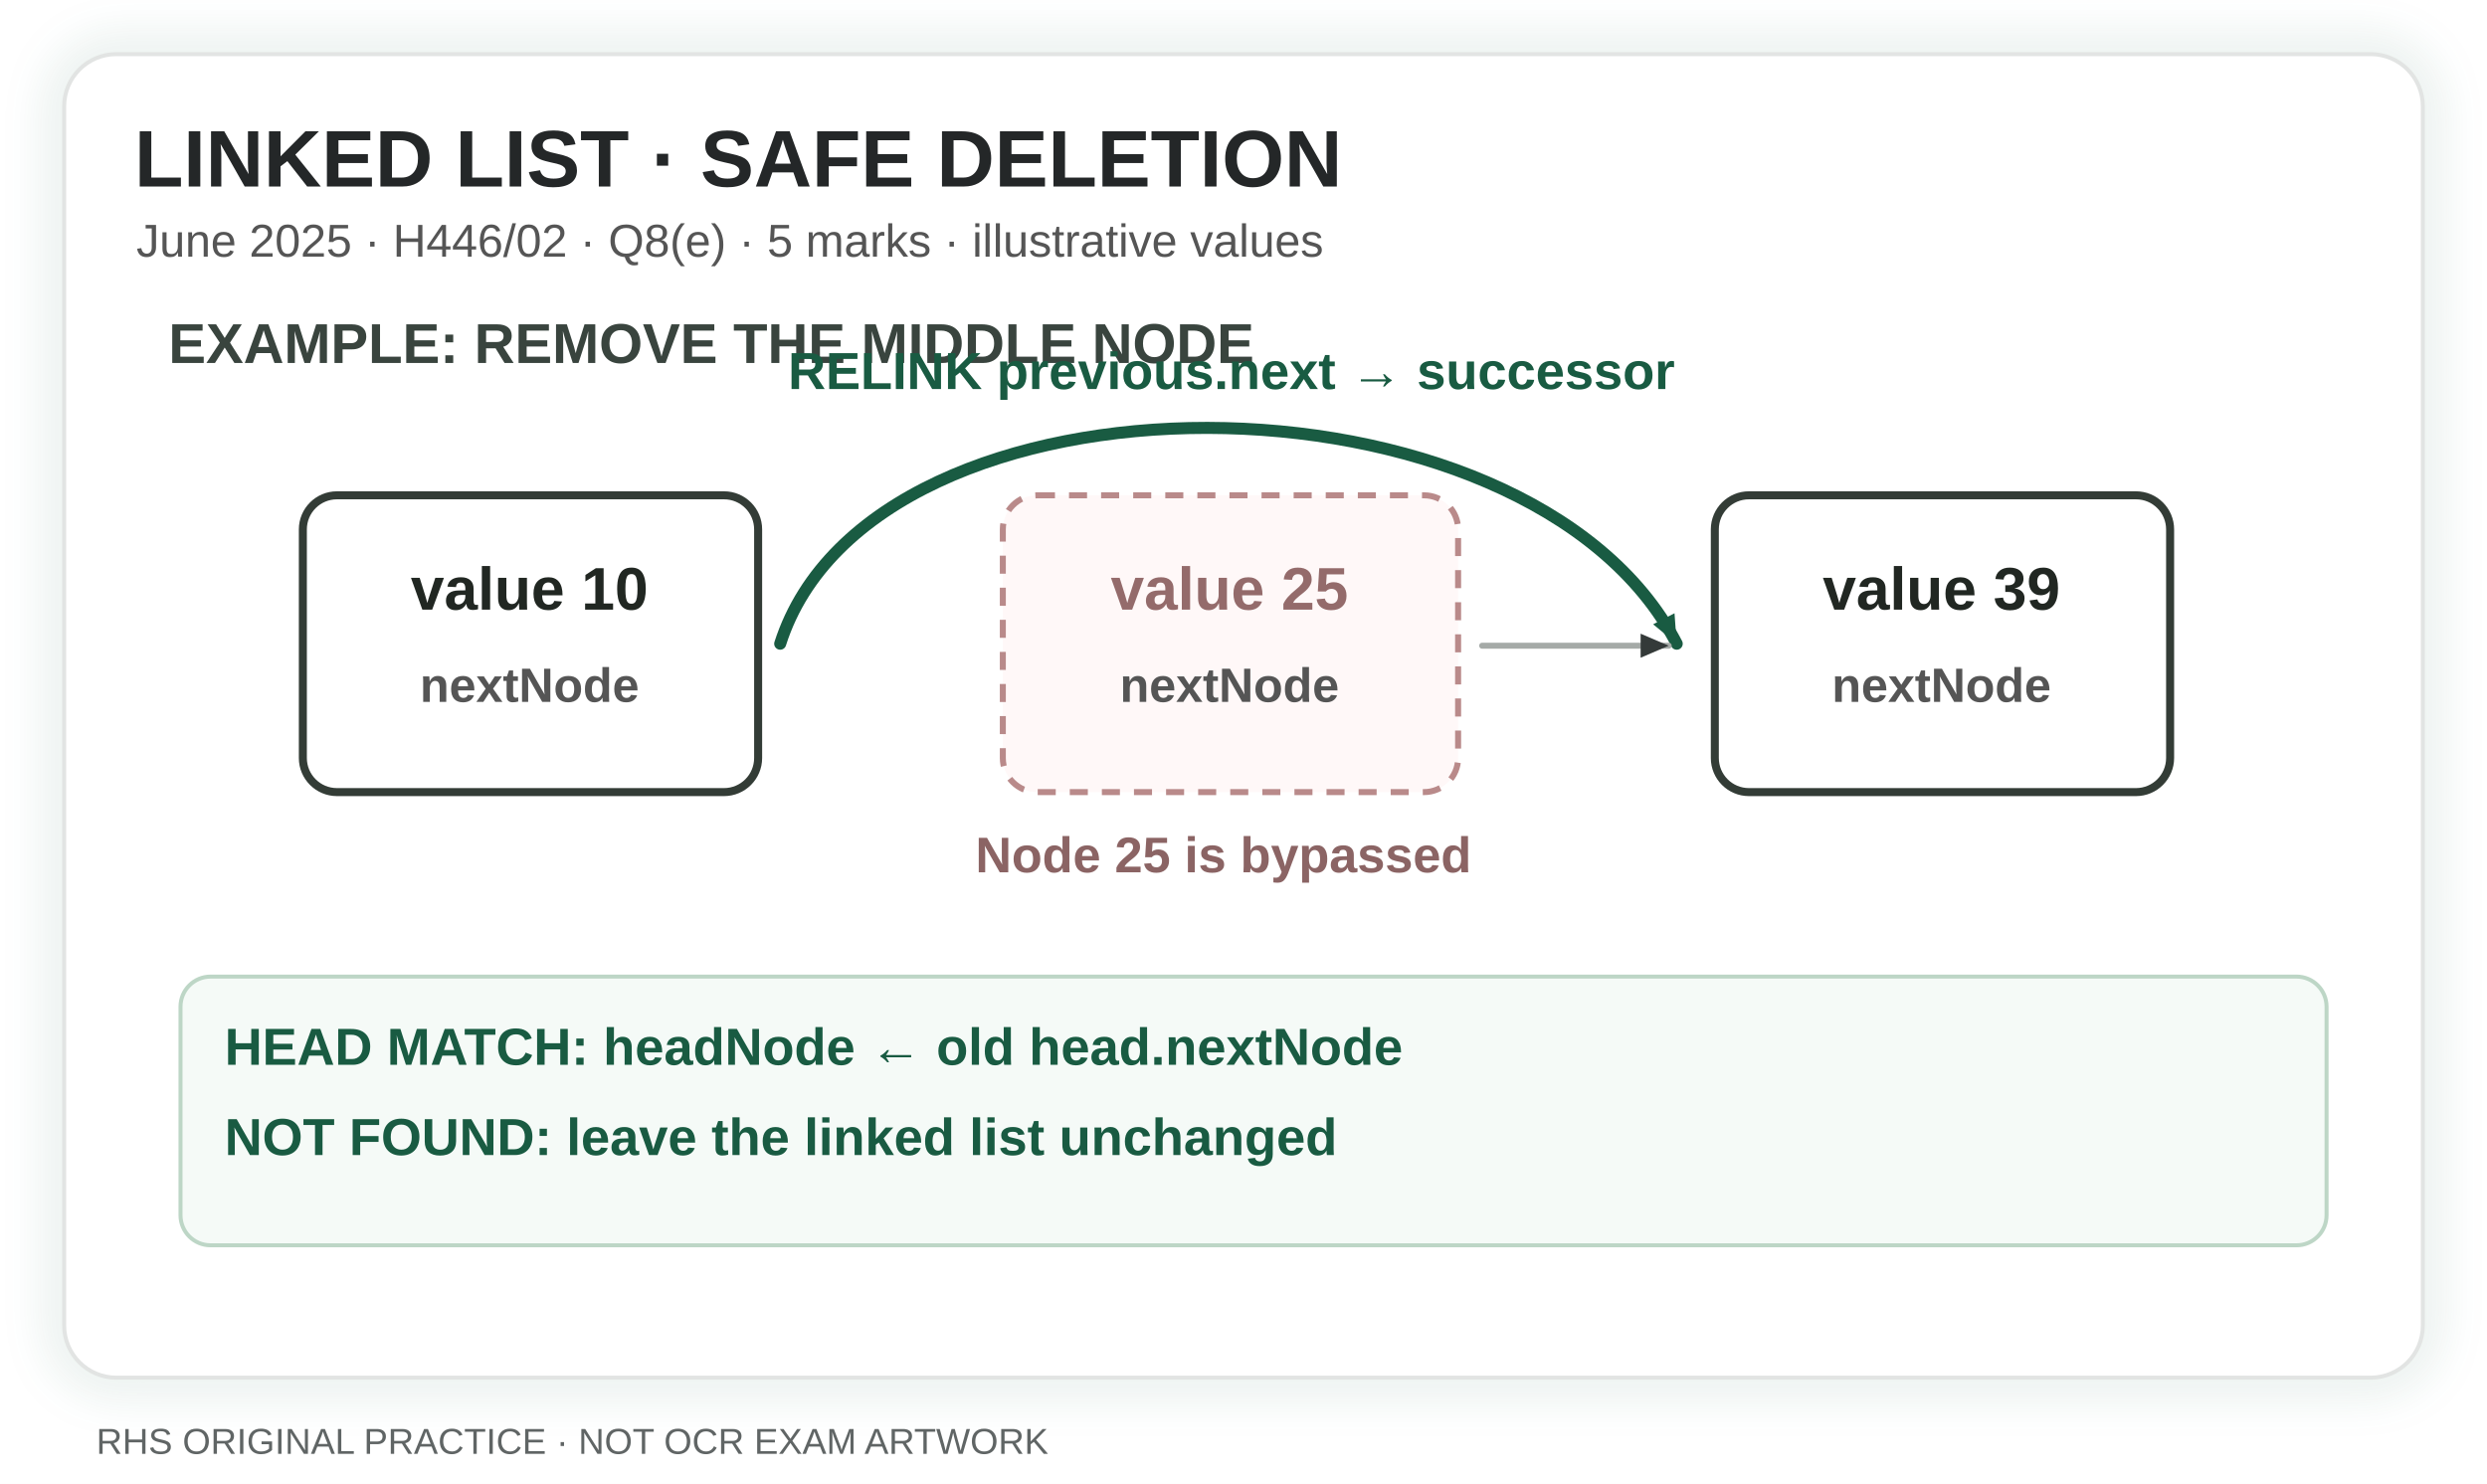
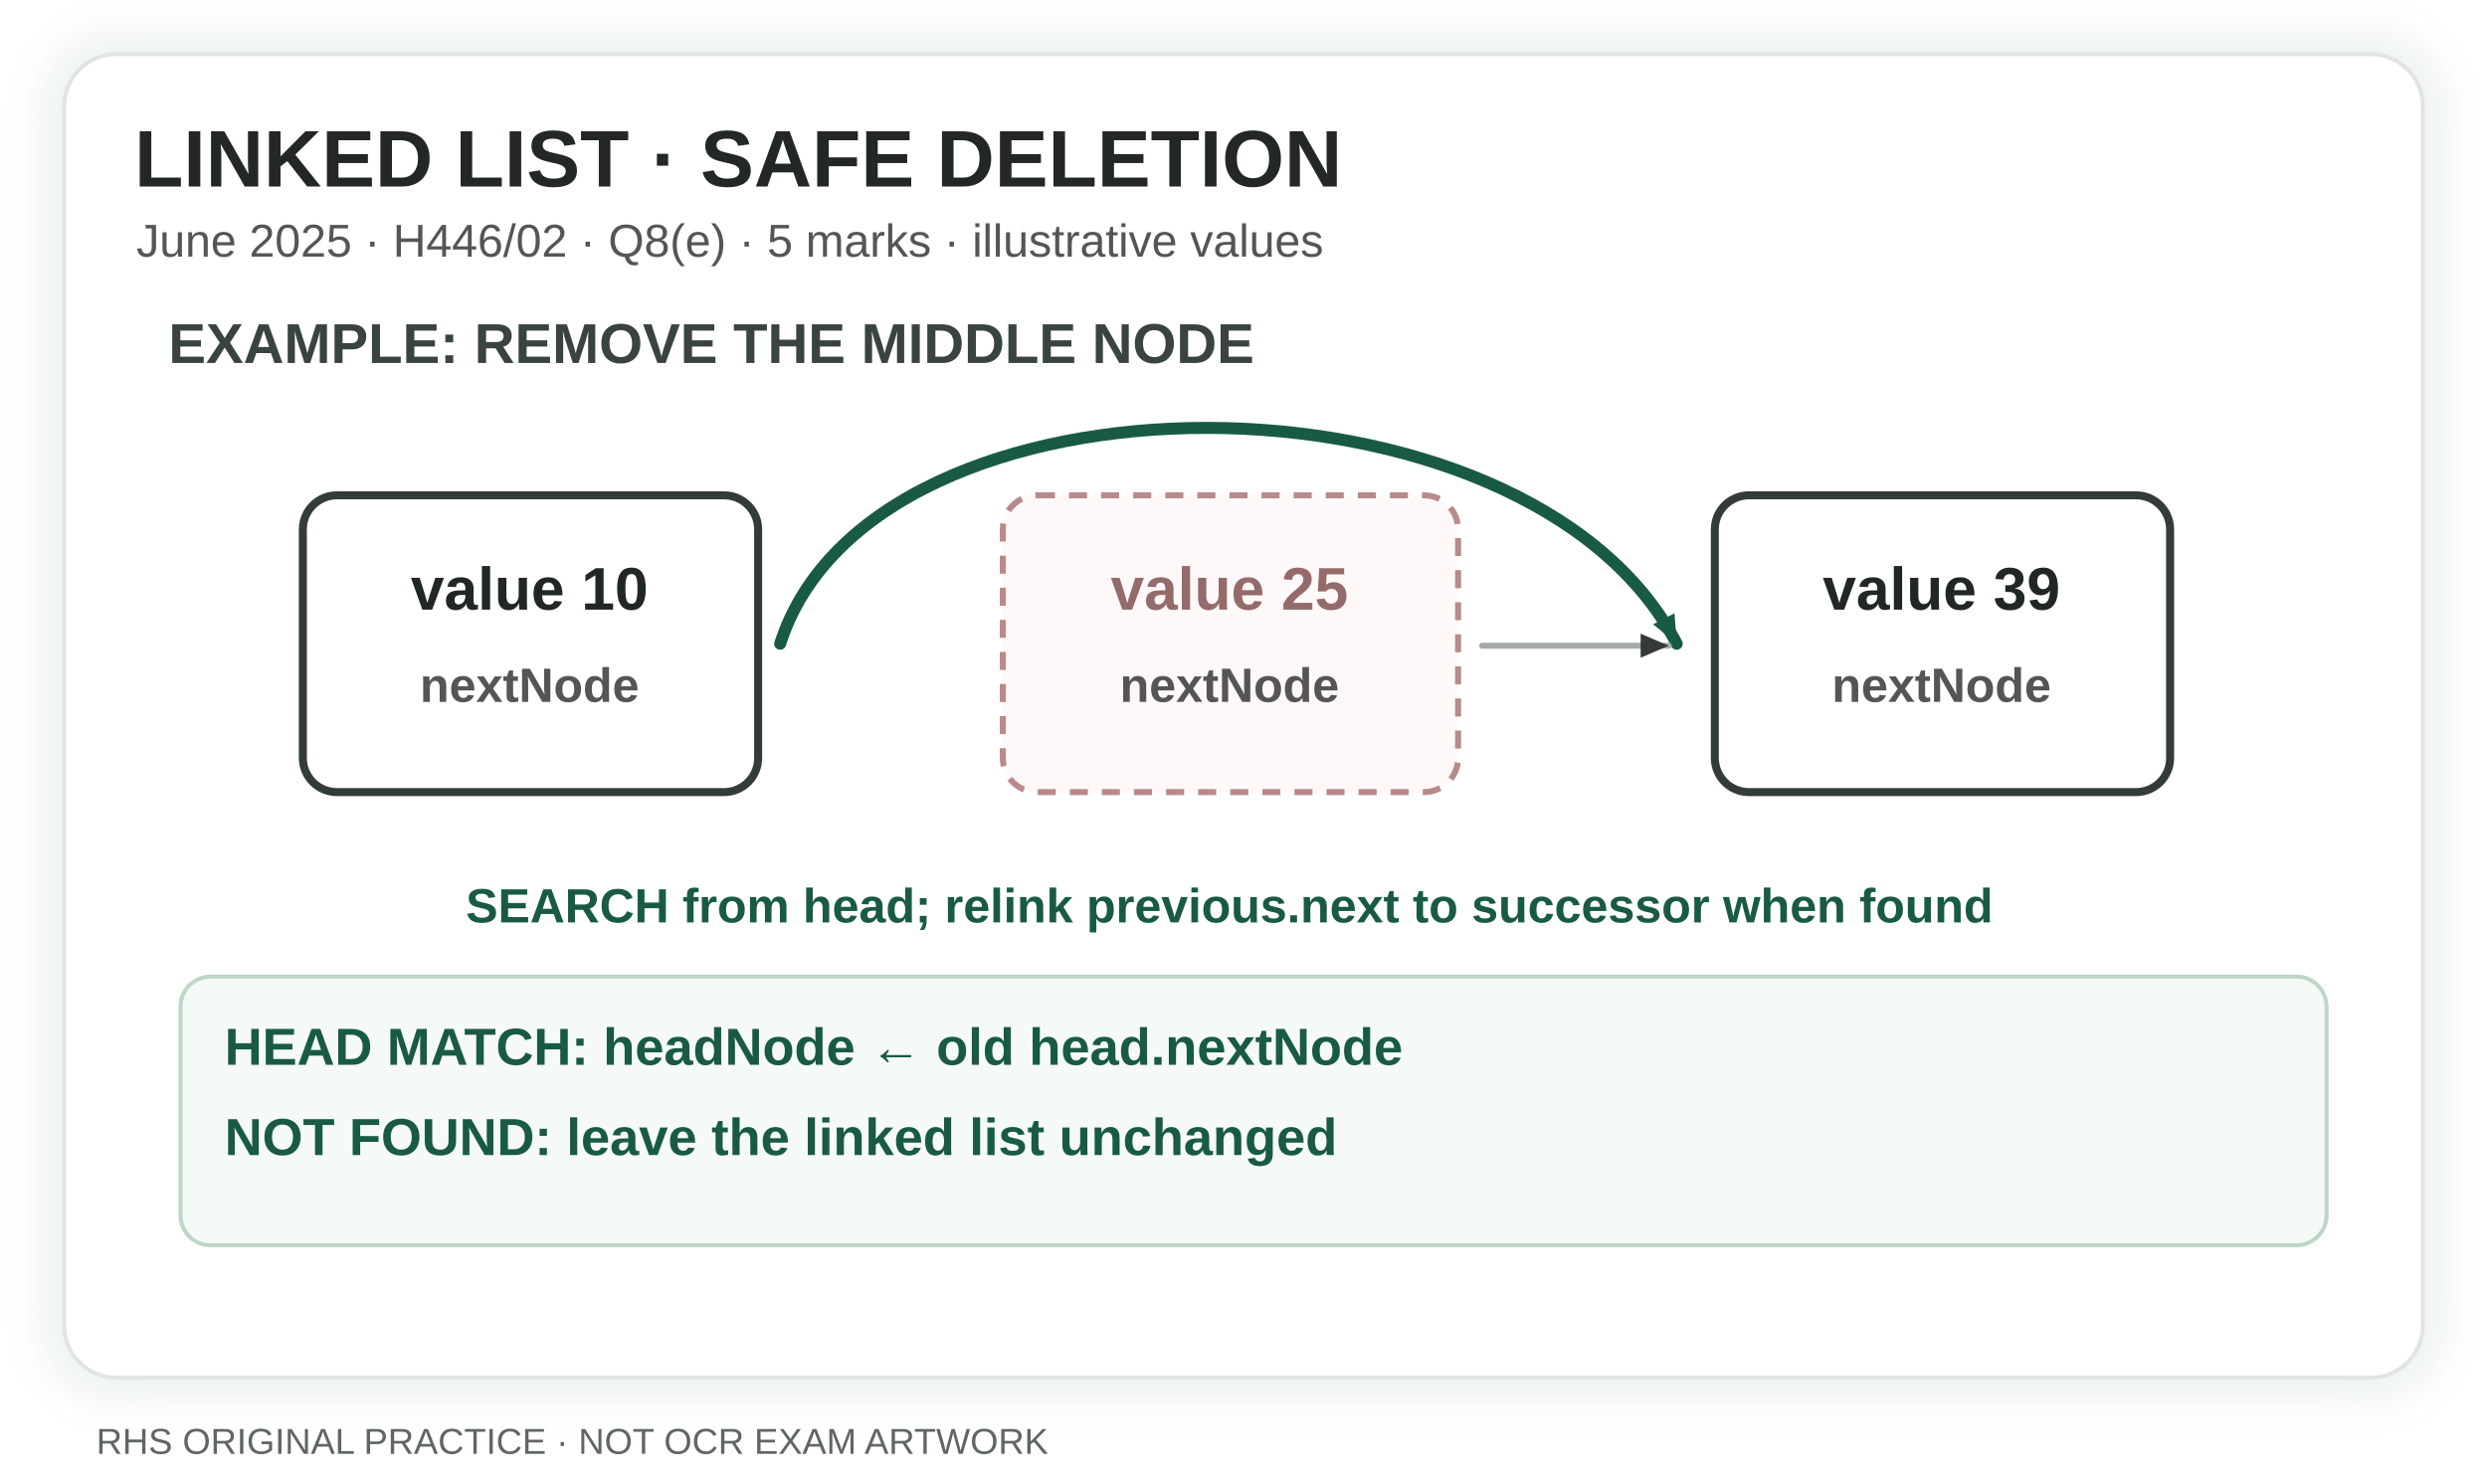
<svg xmlns="http://www.w3.org/2000/svg" viewBox="0 0 1240 740" role="img" aria-labelledby="title description">
  <defs>
    <filter id="glow" x="-30%" y="-30%" width="160%" height="160%">
      <feGaussianBlur stdDeviation="11" />
    </filter>
    <marker id="arrow" markerUnits="userSpaceOnUse" markerWidth="16" markerHeight="14" refX="14" refY="7" orient="auto">
      <path d="M0 1 L14 7 L0 13Z" fill="#343a39" />
    </marker>
    <marker id="greenArrow" markerUnits="userSpaceOnUse" markerWidth="16" markerHeight="14" refX="14" refY="7" orient="auto">
      <path d="M0 1 L14 7 L0 13Z" fill="#195b42" />
    </marker>
  </defs>
  <rect width="1240" height="740" fill="#fff" />
  <rect x="32" y="27" width="1176" height="660" rx="26" fill="none" stroke="#195b42" stroke-width="14" opacity=".13" filter="url(#glow)" />
  <rect x="32" y="27" width="1176" height="660" rx="26" stroke="#e2e4e3" stroke-width="2" fill="#fff" />
  <text x="67" y="93" text-anchor="start" font-family="Arial,Helvetica,sans-serif" font-size="40" font-weight="730" fill="#242728">LINKED LIST  ·  SAFE DELETION</text>
  <text x="68" y="128" text-anchor="start" font-family="Arial,Helvetica,sans-serif" font-size="23" font-weight="520" fill="#555">June 2025 · H446/02 · Q8(e) · 5 marks · illustrative values</text>
  <text x="84" y="181" text-anchor="start" font-family="Arial,Helvetica,sans-serif" font-size="28" font-weight="710" fill="#39443e">EXAMPLE: REMOVE THE MIDDLE NODE</text>
  <rect x="151" y="247" width="227" height="148" rx="17" stroke="#333c36" stroke-width="4" fill="#fff" />
  <text x="264" y="304" text-anchor="middle" font-family="Arial,Helvetica,sans-serif" font-size="30" font-weight="730" fill="#212722">value 10</text>
  <text x="264" y="350" text-anchor="middle" font-family="Arial,Helvetica,sans-serif" font-size="24" font-weight="590" fill="#555">nextNode</text>
  <rect x="500" y="247" width="227" height="148" rx="17" stroke="#b98a8a" stroke-width="3" fill="#fff8f8" stroke-dasharray="9 7" />
  <text x="613" y="304" text-anchor="middle" font-family="Arial,Helvetica,sans-serif" font-size="30" font-weight="730" fill="#946b6b">value 25</text>
  <text x="613" y="350" text-anchor="middle" font-family="Arial,Helvetica,sans-serif" font-size="24" font-weight="590" fill="#555">nextNode</text>
  <rect x="855" y="247" width="227" height="148" rx="17" stroke="#333c36" stroke-width="4" fill="#fff" />
  <text x="968" y="304" text-anchor="middle" font-family="Arial,Helvetica,sans-serif" font-size="30" font-weight="730" fill="#212722">value 39</text>
  <text x="968" y="350" text-anchor="middle" font-family="Arial,Helvetica,sans-serif" font-size="24" font-weight="590" fill="#555">nextNode</text>
  <path d="M389 321 C435 177 762 178 836 321" stroke="#195b42" stroke-width="6" fill="none" stroke-linecap="round" stroke-linejoin="round" marker-end="url(#greenArrow)" />
-   <text x="614" y="194" text-anchor="middle" font-family="Arial,Helvetica,sans-serif" font-size="26" font-weight="710" fill="#195b42">RELINK previous.next → successor</text>
  <path d="M739 322 H832" stroke="#a5aaa7" stroke-width="3" fill="none" stroke-linecap="round" stroke-linejoin="round" marker-end="url(#arrow)" />
-   <text x="610" y="435" text-anchor="middle" font-family="Arial,Helvetica,sans-serif" font-size="25" font-weight="590" fill="#8b6464">Node 25 is bypassed</text>
+   <text x="613" y="460" text-anchor="middle" font-family="Arial,Helvetica,sans-serif" font-size="24" font-weight="680" fill="#195b42">SEARCH from head; relink previous.next to successor when found</text>
  <rect x="90" y="487" width="1070" height="134" rx="15" stroke="#bdd6c6" stroke-width="2" fill="#f5faf7" />
  <text x="112" y="531" text-anchor="start" font-family="Arial,Helvetica,sans-serif" font-size="26" font-weight="690" fill="#195b42">HEAD MATCH: headNode ← old head.nextNode</text>
  <text x="112" y="576" text-anchor="start" font-family="Arial,Helvetica,sans-serif" font-size="26" font-weight="690" fill="#195b42">NOT FOUND: leave the linked list unchanged</text>
  <text x="48" y="725" text-anchor="start" font-family="Arial,Helvetica,sans-serif" font-size="18" font-weight="470" fill="#606565">RHS ORIGINAL PRACTICE  ·  NOT OCR EXAM ARTWORK</text>
</svg>
